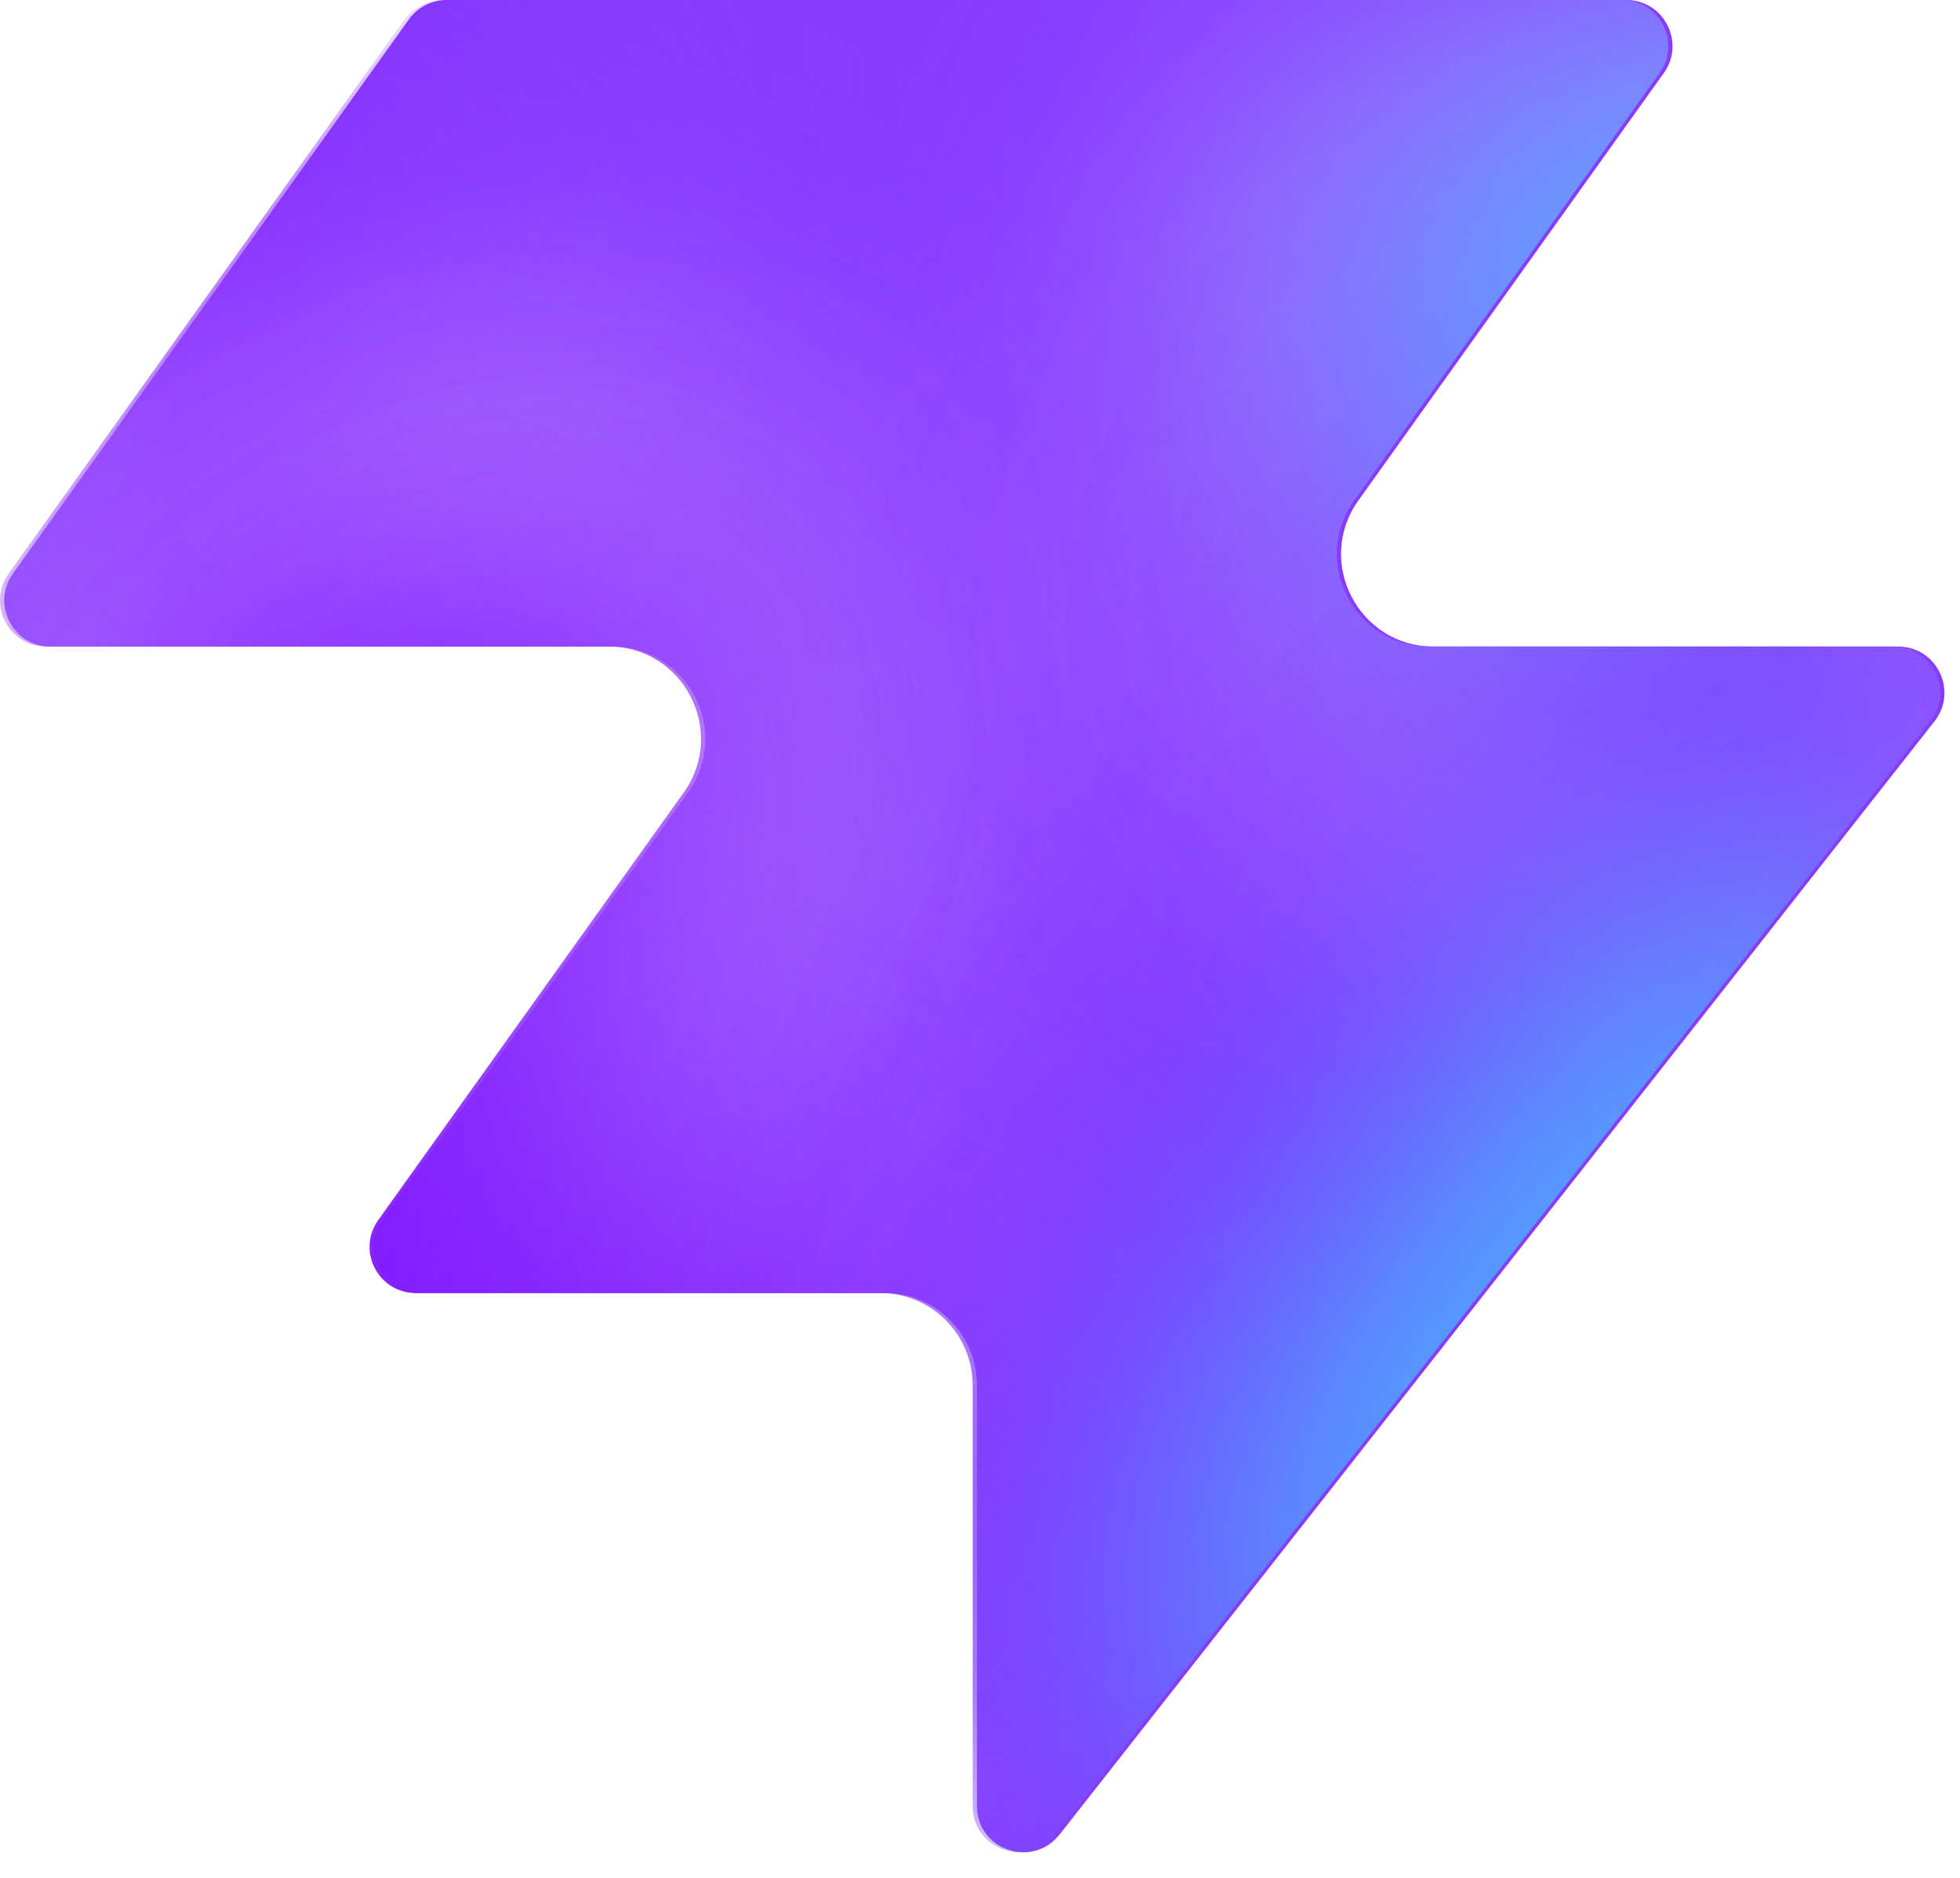
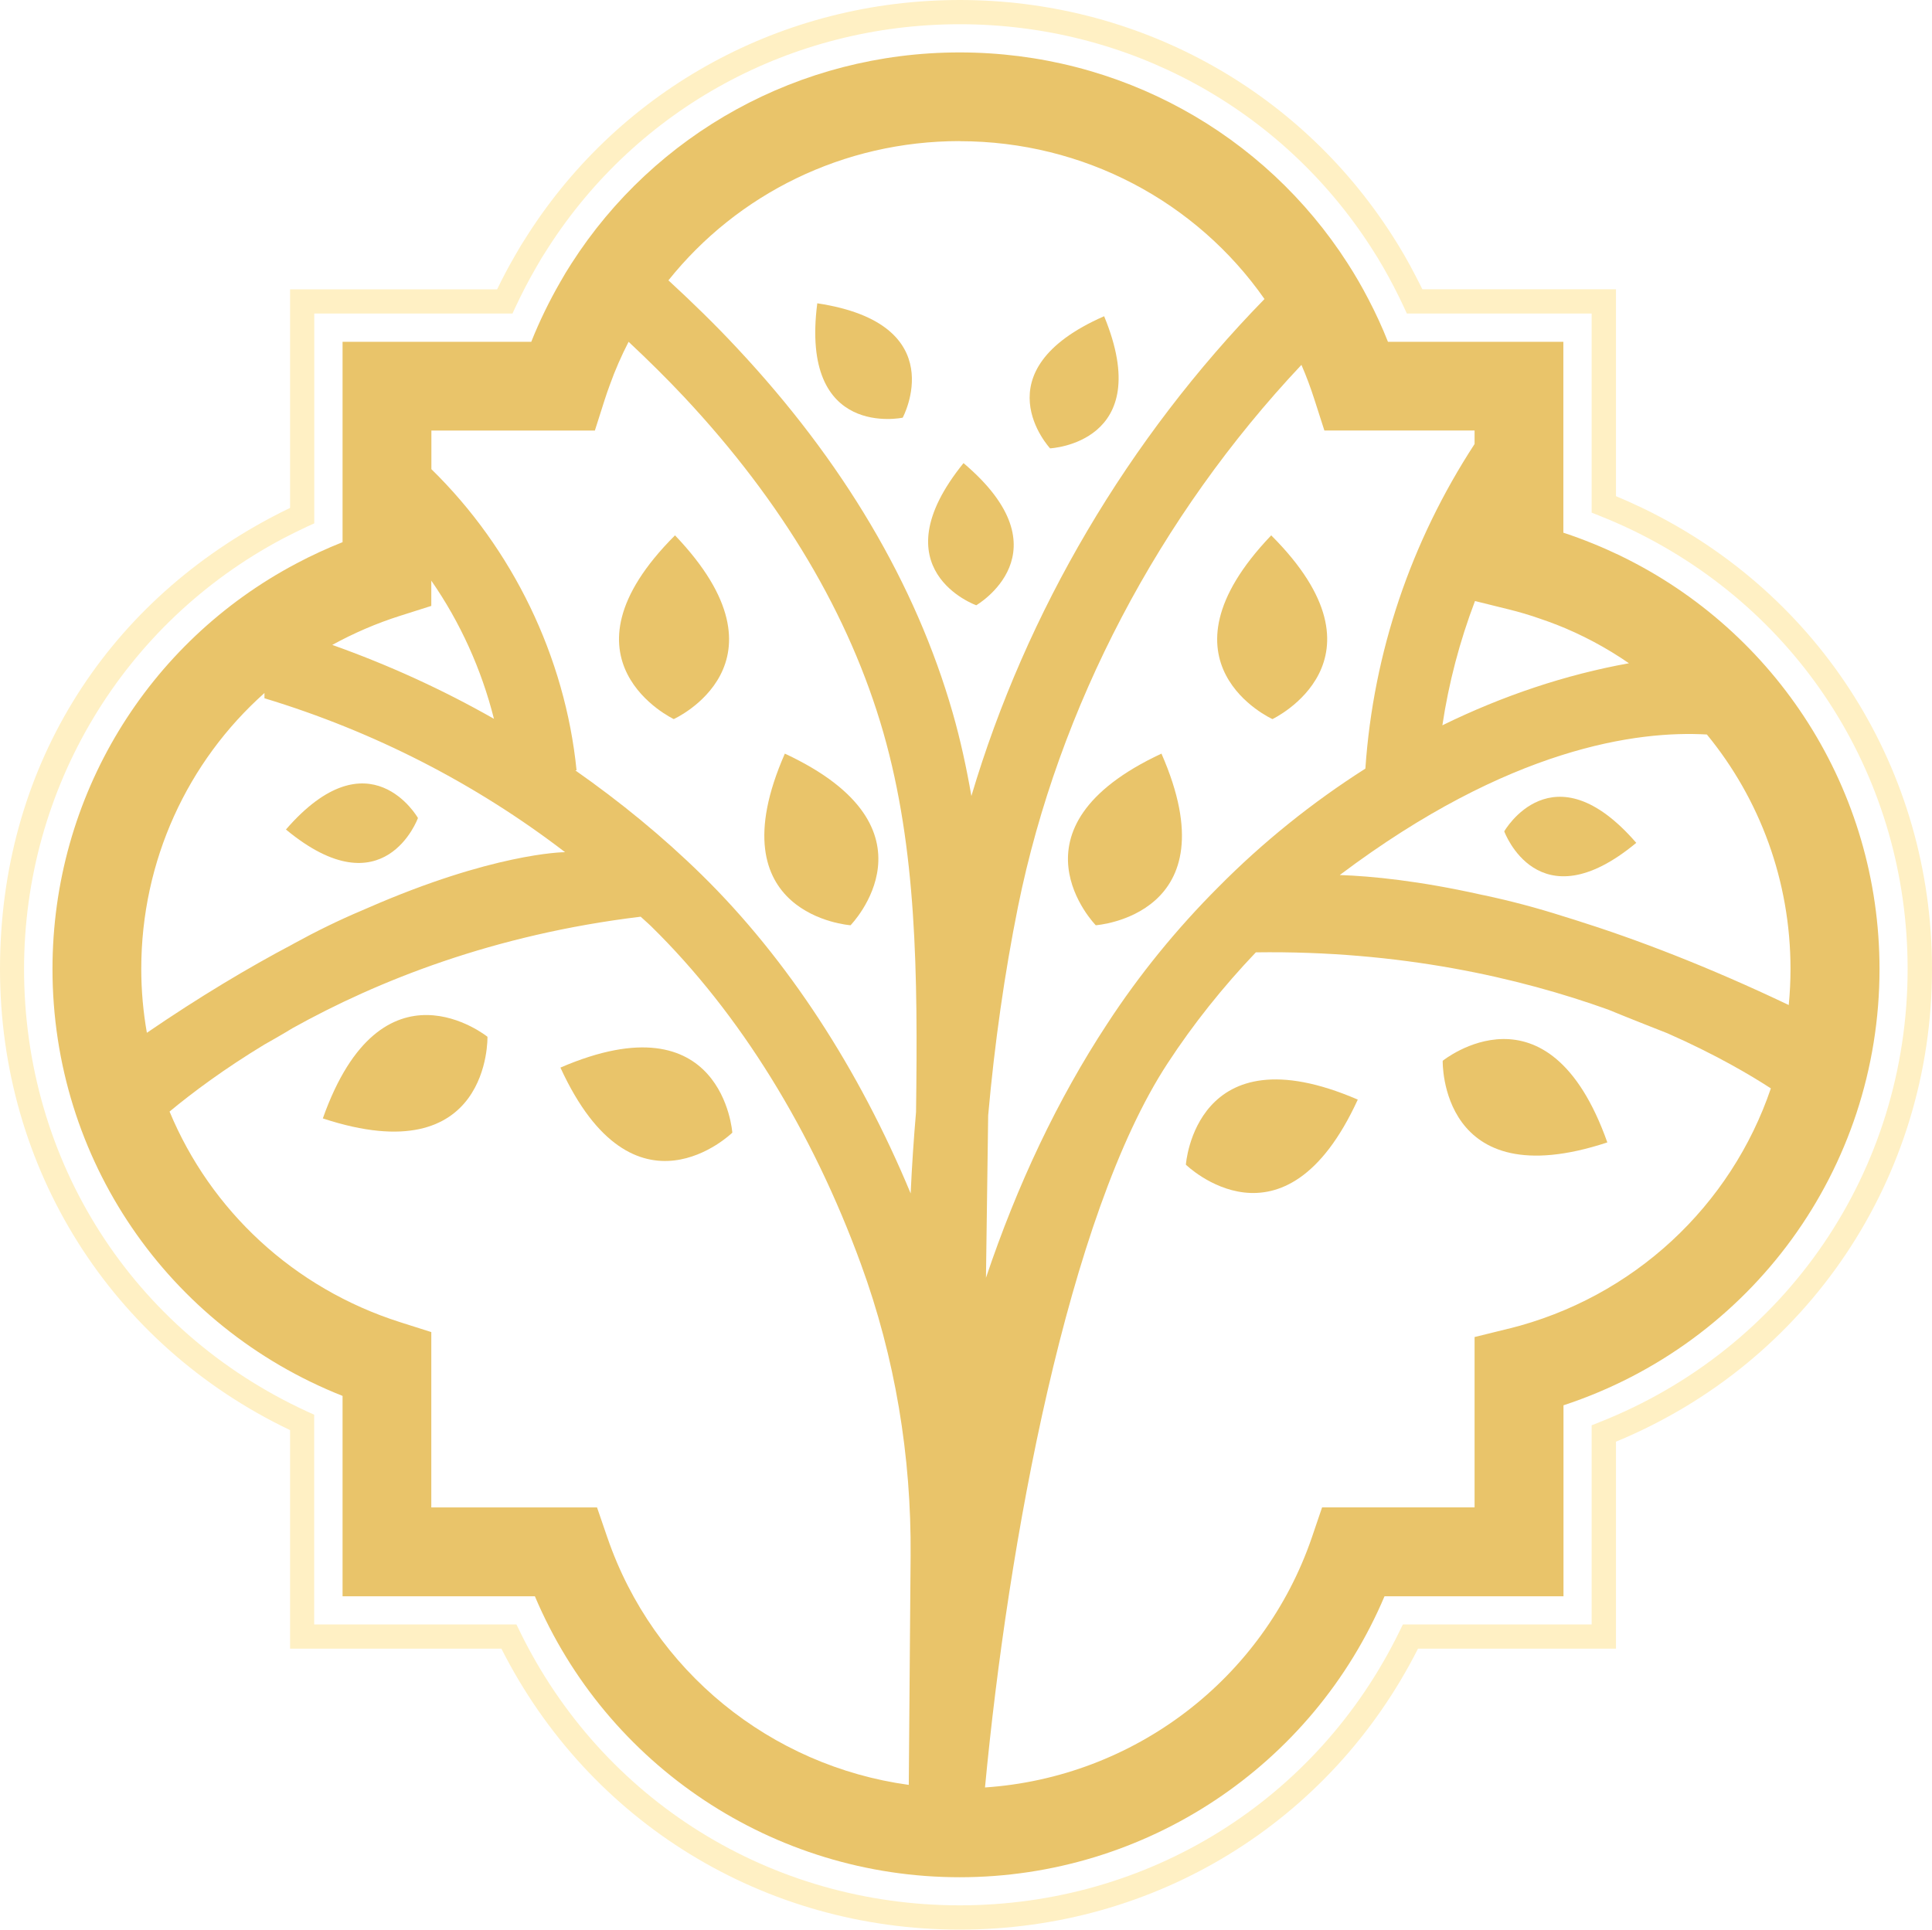
- <svg xmlns="http://www.w3.org/2000/svg" width="48" height="46" fill="none" viewBox="0 0 48 46">
-   <path fill="#863bff" d="M25.946 44.938c-.664.845-2.021.375-2.021-.698V33.937a2.26 2.26 0 0 0-2.262-2.262H10.287c-.92 0-1.456-1.04-.92-1.788l7.48-10.471c1.07-1.497 0-3.578-1.842-3.578H1.237c-.92 0-1.456-1.04-.92-1.788L10.013.474c.214-.297.556-.474.92-.474h28.894c.92 0 1.456 1.04.92 1.788l-7.48 10.471c-1.07 1.498 0 3.579 1.842 3.579h11.377c.943 0 1.473 1.088.89 1.83L25.947 44.94z" style="fill:#863bff;fill:color(display-p3 .525 .23 1);fill-opacity:1" />
-   <mask id="a" width="48" height="46" x="0" y="0" maskUnits="userSpaceOnUse" style="mask-type:alpha">
-     <path fill="#000" d="M25.842 44.938c-.664.844-2.021.375-2.021-.698V33.937a2.26 2.26 0 0 0-2.262-2.262H10.183c-.92 0-1.456-1.04-.92-1.788l7.48-10.471c1.07-1.498 0-3.579-1.842-3.579H1.133c-.92 0-1.456-1.04-.92-1.787L9.91.473c.214-.297.556-.474.92-.474h28.894c.92 0 1.456 1.04.92 1.788l-7.48 10.471c-1.07 1.498 0 3.578 1.842 3.578h11.377c.943 0 1.473 1.088.89 1.832L25.843 44.94z" style="fill:#000;fill-opacity:1" />
-   </mask>
-   <g mask="url(#a)">
-     <g filter="url(#b)">
-       <ellipse cx="5.508" cy="14.704" fill="#ede6ff" rx="5.508" ry="14.704" style="fill:#ede6ff;fill:color(display-p3 .927 .903 1);fill-opacity:1" transform="matrix(.00324 1 1 -.00324 -4.47 31.516)" />
-     </g>
-     <g filter="url(#c)">
-       <ellipse cx="10.399" cy="29.851" fill="#ede6ff" rx="10.399" ry="29.851" style="fill:#ede6ff;fill:color(display-p3 .927 .903 1);fill-opacity:1" transform="matrix(.00324 1 1 -.00324 -39.328 7.883)" />
-     </g>
-     <g filter="url(#d)">
-       <ellipse cx="5.508" cy="30.487" fill="#7e14ff" rx="5.508" ry="30.487" style="fill:#7e14ff;fill:color(display-p3 .492 .077 1);fill-opacity:1" transform="rotate(89.814 -25.913 -14.639)scale(1 -1)" />
-     </g>
-     <g filter="url(#e)">
-       <ellipse cx="5.508" cy="30.599" fill="#7e14ff" rx="5.508" ry="30.599" style="fill:#7e14ff;fill:color(display-p3 .492 .077 1);fill-opacity:1" transform="rotate(89.814 -32.644 -3.334)scale(1 -1)" />
-     </g>
-     <g filter="url(#f)">
-       <ellipse cx="5.508" cy="30.599" fill="#7e14ff" rx="5.508" ry="30.599" style="fill:#7e14ff;fill:color(display-p3 .492 .077 1);fill-opacity:1" transform="matrix(.00324 1 1 -.00324 -34.34 30.47)" />
-     </g>
-     <g filter="url(#g)">
-       <ellipse cx="14.072" cy="22.078" fill="#ede6ff" rx="14.072" ry="22.078" style="fill:#ede6ff;fill:color(display-p3 .927 .903 1);fill-opacity:1" transform="rotate(93.35 24.506 48.493)scale(-1 1)" />
-     </g>
-     <g filter="url(#h)">
-       <ellipse cx="3.47" cy="21.501" fill="#7e14ff" rx="3.47" ry="21.501" style="fill:#7e14ff;fill:color(display-p3 .492 .077 1);fill-opacity:1" transform="rotate(89.009 28.708 47.59)scale(-1 1)" />
-     </g>
-     <g filter="url(#i)">
-       <ellipse cx="3.47" cy="21.501" fill="#7e14ff" rx="3.47" ry="21.501" style="fill:#7e14ff;fill:color(display-p3 .492 .077 1);fill-opacity:1" transform="rotate(89.009 28.708 47.59)scale(-1 1)" />
-     </g>
-     <g filter="url(#j)">
-       <ellipse cx=".387" cy="8.972" fill="#7e14ff" rx="4.407" ry="29.108" style="fill:#7e14ff;fill:color(display-p3 .492 .077 1);fill-opacity:1" transform="rotate(39.51 .387 8.972)" />
-     </g>
-     <g filter="url(#k)">
-       <ellipse cx="47.523" cy="-6.092" fill="#7e14ff" rx="4.407" ry="29.108" style="fill:#7e14ff;fill:color(display-p3 .492 .077 1);fill-opacity:1" transform="rotate(37.892 47.523 -6.092)" />
-     </g>
-     <g filter="url(#l)">
-       <ellipse cx="41.412" cy="6.333" fill="#47bfff" rx="5.971" ry="9.665" style="fill:#47bfff;fill:color(display-p3 .28 .748 1);fill-opacity:1" transform="rotate(37.892 41.412 6.333)" />
-     </g>
-     <g filter="url(#m)">
-       <ellipse cx="-1.879" cy="38.332" fill="#7e14ff" rx="4.407" ry="29.108" style="fill:#7e14ff;fill:color(display-p3 .492 .077 1);fill-opacity:1" transform="rotate(37.892 -1.88 38.332)" />
-     </g>
-     <g filter="url(#n)">
-       <ellipse cx="-1.879" cy="38.332" fill="#7e14ff" rx="4.407" ry="29.108" style="fill:#7e14ff;fill:color(display-p3 .492 .077 1);fill-opacity:1" transform="rotate(37.892 -1.88 38.332)" />
-     </g>
-     <g filter="url(#o)">
-       <ellipse cx="35.651" cy="29.907" fill="#7e14ff" rx="4.407" ry="29.108" style="fill:#7e14ff;fill:color(display-p3 .492 .077 1);fill-opacity:1" transform="rotate(37.892 35.651 29.907)" />
-     </g>
-     <g filter="url(#p)">
-       <ellipse cx="38.418" cy="32.4" fill="#47bfff" rx="5.971" ry="15.297" style="fill:#47bfff;fill:color(display-p3 .28 .748 1);fill-opacity:1" transform="rotate(37.892 38.418 32.4)" />
-     </g>
+ <svg xmlns="http://www.w3.org/2000/svg" id="OBJECTS" viewBox="0 0 420 419.58" width="420" height="419.58">
+   <defs>
+     <style>
+       .cls-1 {
+         fill: #fff0c4;
+       }
+ 
+       .cls-2 {
+         fill: #e9c46a;
+       }
+     </style>
+   </defs>
+   <path class="cls-1" d="M208.63,419.58c-42.54,0-80.56-23.37-99.63-61.09h-45.94v-47.52C24.12,292.36,0,254.09,0,210.7s22.63-78.97,59.06-98.24c1.33-.7,2.66-1.38,4-2.02v-47.52h45.01c1.2-2.5,2.5-4.95,3.86-7.3.85-1.5,1.78-3.04,2.77-4.55C135.18,19.09,170.31,0,208.63,0s73.47,19.13,94,51.15c1.86,2.88,3.55,5.81,5.04,8.72.51.96,1.02,1.98,1.54,3.03h42.09v44.99c1.98.82,3.95,1.71,5.89,2.64,38.75,18.73,62.81,57.11,62.81,100.16,0,45.39-26.91,85.53-68.7,102.79v45.01h-43.04c-19.08,37.72-57.11,61.09-99.63,61.09h0ZM68.33,353.23h43.94l.72,1.47c17.93,36.76,54.58,59.6,95.63,59.6s77.71-22.84,95.63-59.6l.72-1.47h41.04v-43.31l1.66-.66c40.72-16.07,67.03-54.75,67.03-98.56,0-41.02-22.92-77.58-59.83-95.42-2.35-1.14-4.79-2.19-7.2-3.15l-1.66-.66v-43.29h-40.17l-.7-1.52c-.7-1.5-1.42-2.96-2.14-4.34-1.44-2.78-3.04-5.59-4.8-8.31-19.56-30.52-53.04-48.74-89.57-48.74s-69.99,18.2-89.52,48.67c-.93,1.42-1.81,2.86-2.61,4.29-1.58,2.74-3.04,5.55-4.39,8.43l-.7,1.52h-43.09v45.62l-1.54.7c-1.76.82-3.54,1.7-5.28,2.61C26.79,135.49,5.23,171.34,5.23,210.71c0,41.87,23.58,78.73,61.53,96.21l1.54.7v45.62l.03-.02Z" />
+   <g>
+     <path class="cls-2" d="M352.2,120.81c-3.91-1.87-7.94-3.52-12.12-4.91-.06-.02-.16-.05-.22-.06v-41.52h-38.13c-1.26-3.19-2.67-6.24-4.24-9.24-1.38-2.67-2.88-5.27-4.5-7.78-18.09-28.22-49.49-45.9-84.38-45.9s-66.31,17.7-84.38,45.9c-.86,1.31-1.66,2.66-2.43,4.02-2.38,4.13-4.5,8.47-6.31,13h-41.02v43.57c-3.47,1.38-6.83,2.93-10.08,4.66-32.3,17.09-52.98,50.63-52.98,88.16,0,41.29,25.05,77.75,63.06,92.82v43.57h41.81c15.57,36.81,51.84,61.09,92.35,61.09s76.78-24.28,92.35-61.09h38.91v-41.53c40.81-13.41,68.7-51.38,68.7-94.85,0-38.94-22.36-73.45-56.36-89.89h-.03ZM388.87,218.54h0c-17.53-8.35-33.02-14.28-46.42-18.49-.06-.02-.13-.05-.19-.06-.85-.26-1.66-.53-2.48-.77-5.67-1.81-11.4-3.33-17.19-4.56-.11-.02-.21-.05-.32-.06-.16-.03-.32-.06-.46-.1-13.28-2.96-23.51-3.99-30.54-4.23h0l.02-.02s.03-.02.03-.03c36.86-27.74,64.74-31.37,79.74-30.51h0c11.48,13.99,18.18,31.8,18.18,50.96,0,2.66-.13,5.27-.38,7.84l.02.02ZM327.89,132.48c2.38.59,4.74,1.28,7.04,2.1,1.09.37,2.16.75,3.22,1.17,0,0,.02.02.03,0,5.68,2.22,11.01,5.07,15.94,8.47-13.67,2.46-27.34,7.01-40.56,13.49,1.39-9.27,3.78-18.31,7.09-27.02l7.23,1.79h0ZM320.56,93.62v2.93c-13.83,21.22-22.01,45.31-23.74,70.58-11.48,7.31-22.25,15.94-31.95,25.75-9.06,9.06-17.21,19.06-24.17,29.74-10.85,16.53-19.53,34.96-26.36,55.23l.48-35.32c1.39-15.65,3.57-30.91,6.48-45.36,8.84-43.55,30.71-84.99,61.62-117.83,1.06,2.43,2,4.96,2.83,7.55l1.65,5.14.51,1.58h32.67-.03ZM208.6,30.7c27.03,0,51.49,13.16,66.29,34.32-29.56,30.28-51.79,67.88-63.72,108.07-1.06-6.1-2.35-12.12-4.07-18.12-8.03-27.98-23.83-54.69-46.94-79.36-4.59-4.93-9.59-9.81-14.85-14.65,15.01-18.79,38.03-30.28,63.3-30.28l-.02.02ZM93.76,93.62h35.56l2.14-6.72c.35-1.09.72-2.16,1.12-3.23h0c1.15-3.23,2.53-6.35,4.07-9.35,4.24,3.97,8.29,7.97,12.07,12,21.38,22.84,35.96,47.38,43.31,72.95,7.25,25.37,7.51,52.34,7.11,82.51-.5,5.83-.9,11.73-1.17,17.72-11.22-27-26.78-50.98-45.41-69.26-8.53-8.37-17.77-15.91-27.51-22.74h.29c-2.48-24.68-13.91-48.24-31.56-65.48v-8.4h-.02ZM87.02,133.89l6.74-2.14v-5.49c6.31,9.08,10.92,19.32,13.62,30.04-11.19-6.37-22.95-11.73-35.15-16.07,4.64-2.54,9.57-4.69,14.79-6.34h0ZM57.49,150.69v1.14c23.74,7.2,45.87,18.52,65.35,33.47h-.03c-.53,0-15.73.26-42.85,12.12-.42.18-.82.35-1.25.54-5.07,2.14-10.04,4.58-14.9,7.25-.08.05-.16.08-.24.14h0c-9.54,5.04-20.1,11.33-31.64,19.22h0c-.8-4.53-1.22-9.17-1.22-13.89,0-23.53,10.08-45.1,26.79-60l-.02.02ZM132.03,334.31l-2.24-6.53h-36.03v-38.13l-6.74-2.14c-23.26-7.39-41.26-24.38-50.16-45.81h0c5.04-4.18,11.92-9.3,20.63-14.58,0,0,4.03-2.26,6.08-3.54,18.47-10.29,43.74-20.39,75.71-24.25h0c.75.72,1.57,1.39,2.3,2.11,19.27,18.9,35.04,44.54,45.58,73.43,7.43,20.29,10.98,41.82,10.8,63.43l-.4,49.81c-29.98-4.11-55.56-24.7-65.53-53.81h-.02ZM327.89,288.92l-7.33,1.81v37.04h-33.15l-2.22,6.53c-10.58,30.89-38.73,52.19-71.06,54.37,5.01-53.12,18.02-124.38,39.69-157.45,5.6-8.58,12.07-16.66,19.19-24.14h0c31.42-.43,57.27,5.52,76.59,12.45,4.37,1.81,12.87,5.14,12.87,5.14,10.53,4.64,18.12,9.14,22.5,11.99-8.64,25.45-29.74,45.5-57.06,52.27l-.02-.02Z" />
+     <path class="cls-2" d="M240.03,68.76c-27.39,12-11.75,28.73-11.75,28.73,0,0,23.13-1.09,11.75-28.73Z" />
+     <path class="cls-2" d="M196.24,90.82s11-20.39-18.57-24.87c-3.83,29.66,18.57,24.87,18.57,24.87Z" />
+     <path class="cls-2" d="M212.23,131.61s20.05-11.6-2.77-30.91c-18.81,23.24,2.77,30.91,2.77,30.91Z" />
+     <path class="cls-2" d="M238.21,201.19s29.74-2.08,14.28-37.32c-34.89,16.26-14.28,37.32-14.28,37.32Z" />
+     <path class="cls-2" d="M276.62,156.36s26.95-12.76-.27-39.95c-26.59,27.83.27,39.95.27,39.95Z" />
+     <path class="cls-2" d="M257.8,253.25s21.32,20.84,37.37-14.15c-35.34-15.25-37.37,14.15-37.37,14.15Z" />
+     <path class="cls-2" d="M313.63,230.66s-.75,29.8,35.79,17.75c-12.87-36.28-35.79-17.75-35.79-17.75Z" />
+     <path class="cls-2" d="M327.01,180.77s7.35,20.21,28.7,2.5c-18.18-20.97-28.7-2.5-28.7-2.5Z" />
+     <path class="cls-2" d="M184.9,201.19s20.62-21.06-14.28-37.32c-15.48,35.24,14.28,37.32,14.28,37.32Z" />
+     <path class="cls-2" d="M146.47,156.36s26.87-12.13.27-39.95c-27.23,27.21-.27,39.95-.27,39.95Z" />
+     <path class="cls-2" d="M121.83,232.14c16.04,34.99,37.37,14.15,37.37,14.15,0,0-2.03-29.4-37.37-14.15Z" />
+     <path class="cls-2" d="M70.18,243.19c36.56,12.05,35.79-17.75,35.79-17.75,0,0-22.94-18.52-35.79,17.75Z" />
+     <path class="cls-2" d="M90.86,177.87s-10.52-18.47-28.7,2.5c21.37,17.72,28.7-2.5,28.7-2.5h0Z" />
  </g>
-   <defs>
-     <filter id="b" width="60.045" height="41.654" x="-19.77" y="16.149" color-interpolation-filters="sRGB" filterUnits="userSpaceOnUse">
-       <feFlood flood-opacity="0" result="BackgroundImageFix" />
-       <feBlend in="SourceGraphic" in2="BackgroundImageFix" result="shape" />
-       <feGaussianBlur result="effect1_foregroundBlur_2002_17158" stdDeviation="7.659" />
-     </filter>
-     <filter id="c" width="90.34" height="51.437" x="-54.613" y="-7.533" color-interpolation-filters="sRGB" filterUnits="userSpaceOnUse">
-       <feFlood flood-opacity="0" result="BackgroundImageFix" />
-       <feBlend in="SourceGraphic" in2="BackgroundImageFix" result="shape" />
-       <feGaussianBlur result="effect1_foregroundBlur_2002_17158" stdDeviation="7.659" />
-     </filter>
-     <filter id="d" width="79.355" height="29.4" x="-49.64" y="2.03" color-interpolation-filters="sRGB" filterUnits="userSpaceOnUse">
-       <feFlood flood-opacity="0" result="BackgroundImageFix" />
-       <feBlend in="SourceGraphic" in2="BackgroundImageFix" result="shape" />
-       <feGaussianBlur result="effect1_foregroundBlur_2002_17158" stdDeviation="4.596" />
-     </filter>
-     <filter id="e" width="79.579" height="29.4" x="-45.045" y="20.029" color-interpolation-filters="sRGB" filterUnits="userSpaceOnUse">
-       <feFlood flood-opacity="0" result="BackgroundImageFix" />
-       <feBlend in="SourceGraphic" in2="BackgroundImageFix" result="shape" />
-       <feGaussianBlur result="effect1_foregroundBlur_2002_17158" stdDeviation="4.596" />
-     </filter>
-     <filter id="f" width="79.579" height="29.4" x="-43.513" y="21.178" color-interpolation-filters="sRGB" filterUnits="userSpaceOnUse">
-       <feFlood flood-opacity="0" result="BackgroundImageFix" />
-       <feBlend in="SourceGraphic" in2="BackgroundImageFix" result="shape" />
-       <feGaussianBlur result="effect1_foregroundBlur_2002_17158" stdDeviation="4.596" />
-     </filter>
-     <filter id="g" width="74.749" height="58.852" x="15.756" y="-17.901" color-interpolation-filters="sRGB" filterUnits="userSpaceOnUse">
-       <feFlood flood-opacity="0" result="BackgroundImageFix" />
-       <feBlend in="SourceGraphic" in2="BackgroundImageFix" result="shape" />
-       <feGaussianBlur result="effect1_foregroundBlur_2002_17158" stdDeviation="7.659" />
-     </filter>
-     <filter id="h" width="61.377" height="25.362" x="23.548" y="2.284" color-interpolation-filters="sRGB" filterUnits="userSpaceOnUse">
-       <feFlood flood-opacity="0" result="BackgroundImageFix" />
-       <feBlend in="SourceGraphic" in2="BackgroundImageFix" result="shape" />
-       <feGaussianBlur result="effect1_foregroundBlur_2002_17158" stdDeviation="4.596" />
-     </filter>
-     <filter id="i" width="61.377" height="25.362" x="23.548" y="2.284" color-interpolation-filters="sRGB" filterUnits="userSpaceOnUse">
-       <feFlood flood-opacity="0" result="BackgroundImageFix" />
-       <feBlend in="SourceGraphic" in2="BackgroundImageFix" result="shape" />
-       <feGaussianBlur result="effect1_foregroundBlur_2002_17158" stdDeviation="4.596" />
-     </filter>
-     <filter id="j" width="56.045" height="63.649" x="-27.636" y="-22.853" color-interpolation-filters="sRGB" filterUnits="userSpaceOnUse">
-       <feFlood flood-opacity="0" result="BackgroundImageFix" />
-       <feBlend in="SourceGraphic" in2="BackgroundImageFix" result="shape" />
-       <feGaussianBlur result="effect1_foregroundBlur_2002_17158" stdDeviation="4.596" />
-     </filter>
-     <filter id="k" width="54.814" height="64.646" x="20.116" y="-38.415" color-interpolation-filters="sRGB" filterUnits="userSpaceOnUse">
-       <feFlood flood-opacity="0" result="BackgroundImageFix" />
-       <feBlend in="SourceGraphic" in2="BackgroundImageFix" result="shape" />
-       <feGaussianBlur result="effect1_foregroundBlur_2002_17158" stdDeviation="4.596" />
-     </filter>
-     <filter id="l" width="33.541" height="35.313" x="24.641" y="-11.323" color-interpolation-filters="sRGB" filterUnits="userSpaceOnUse">
-       <feFlood flood-opacity="0" result="BackgroundImageFix" />
-       <feBlend in="SourceGraphic" in2="BackgroundImageFix" result="shape" />
-       <feGaussianBlur result="effect1_foregroundBlur_2002_17158" stdDeviation="4.596" />
-     </filter>
-     <filter id="m" width="54.814" height="64.646" x="-29.286" y="6.009" color-interpolation-filters="sRGB" filterUnits="userSpaceOnUse">
-       <feFlood flood-opacity="0" result="BackgroundImageFix" />
-       <feBlend in="SourceGraphic" in2="BackgroundImageFix" result="shape" />
-       <feGaussianBlur result="effect1_foregroundBlur_2002_17158" stdDeviation="4.596" />
-     </filter>
-     <filter id="n" width="54.814" height="64.646" x="-29.286" y="6.009" color-interpolation-filters="sRGB" filterUnits="userSpaceOnUse">
-       <feFlood flood-opacity="0" result="BackgroundImageFix" />
-       <feBlend in="SourceGraphic" in2="BackgroundImageFix" result="shape" />
-       <feGaussianBlur result="effect1_foregroundBlur_2002_17158" stdDeviation="4.596" />
-     </filter>
-     <filter id="o" width="54.814" height="64.646" x="8.244" y="-2.416" color-interpolation-filters="sRGB" filterUnits="userSpaceOnUse">
-       <feFlood flood-opacity="0" result="BackgroundImageFix" />
-       <feBlend in="SourceGraphic" in2="BackgroundImageFix" result="shape" />
-       <feGaussianBlur result="effect1_foregroundBlur_2002_17158" stdDeviation="4.596" />
-     </filter>
-     <filter id="p" width="39.409" height="43.623" x="18.713" y="10.588" color-interpolation-filters="sRGB" filterUnits="userSpaceOnUse">
-       <feFlood flood-opacity="0" result="BackgroundImageFix" />
-       <feBlend in="SourceGraphic" in2="BackgroundImageFix" result="shape" />
-       <feGaussianBlur result="effect1_foregroundBlur_2002_17158" stdDeviation="4.596" />
-     </filter>
-   </defs>
</svg>
